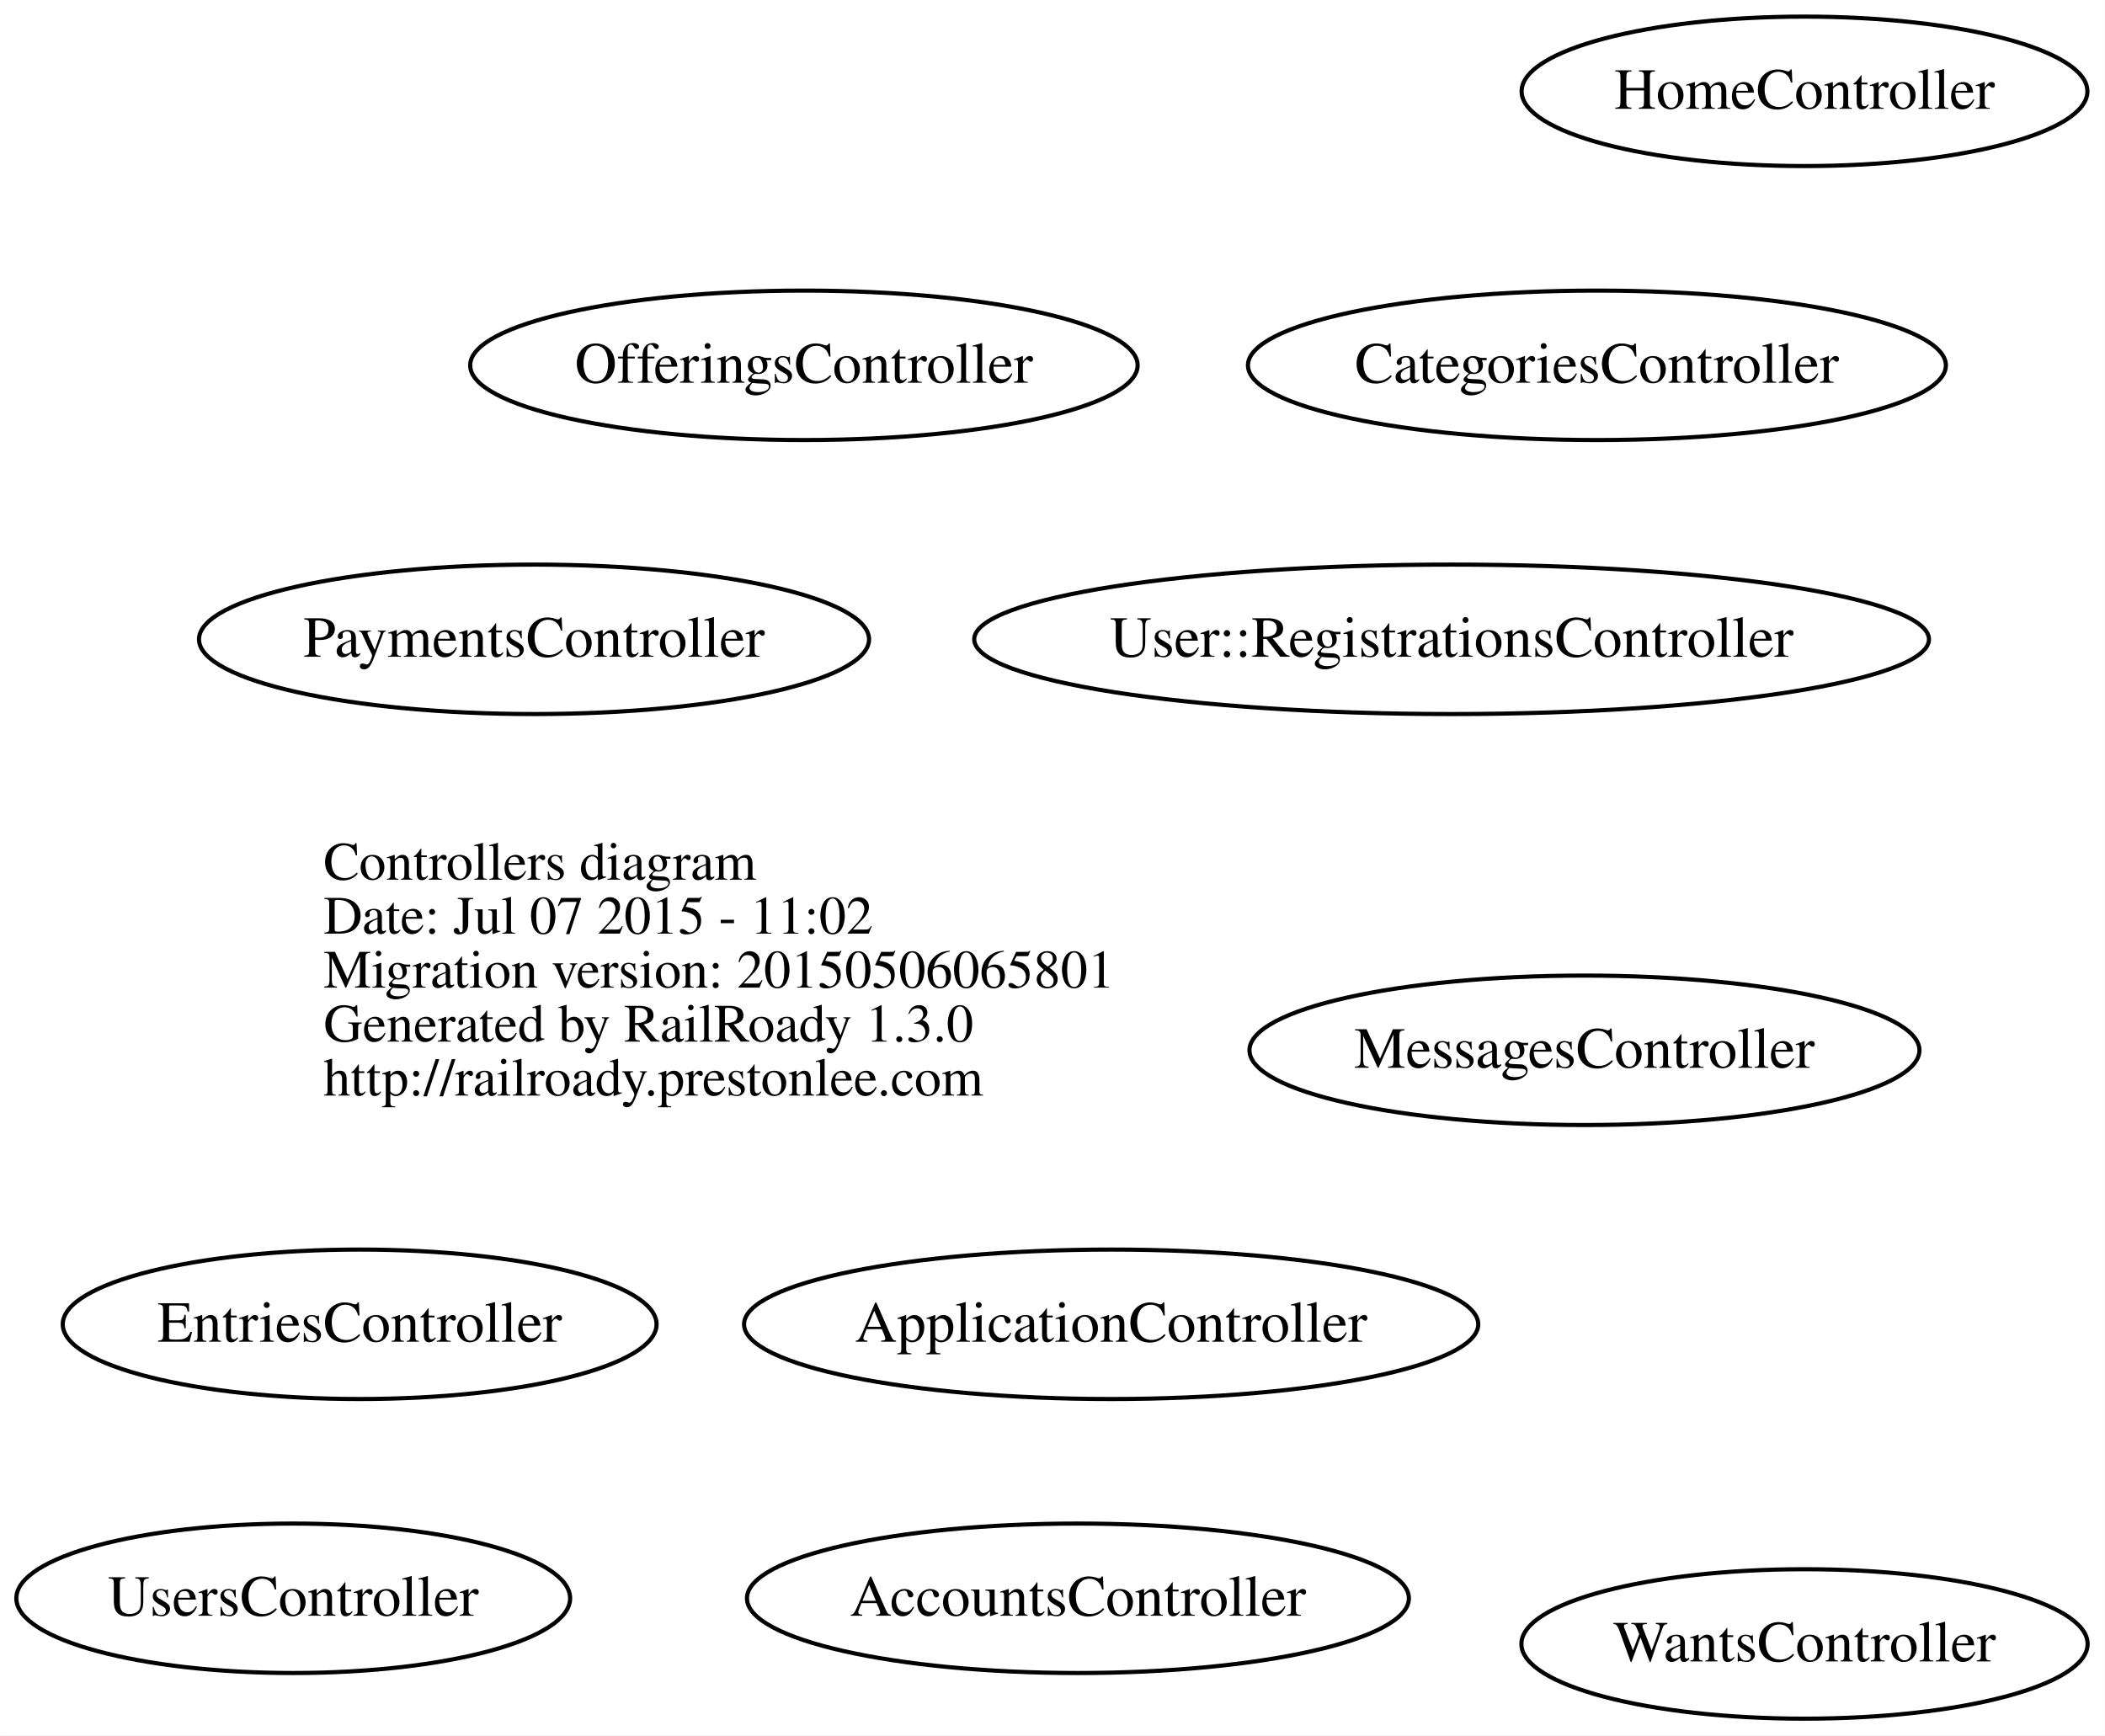
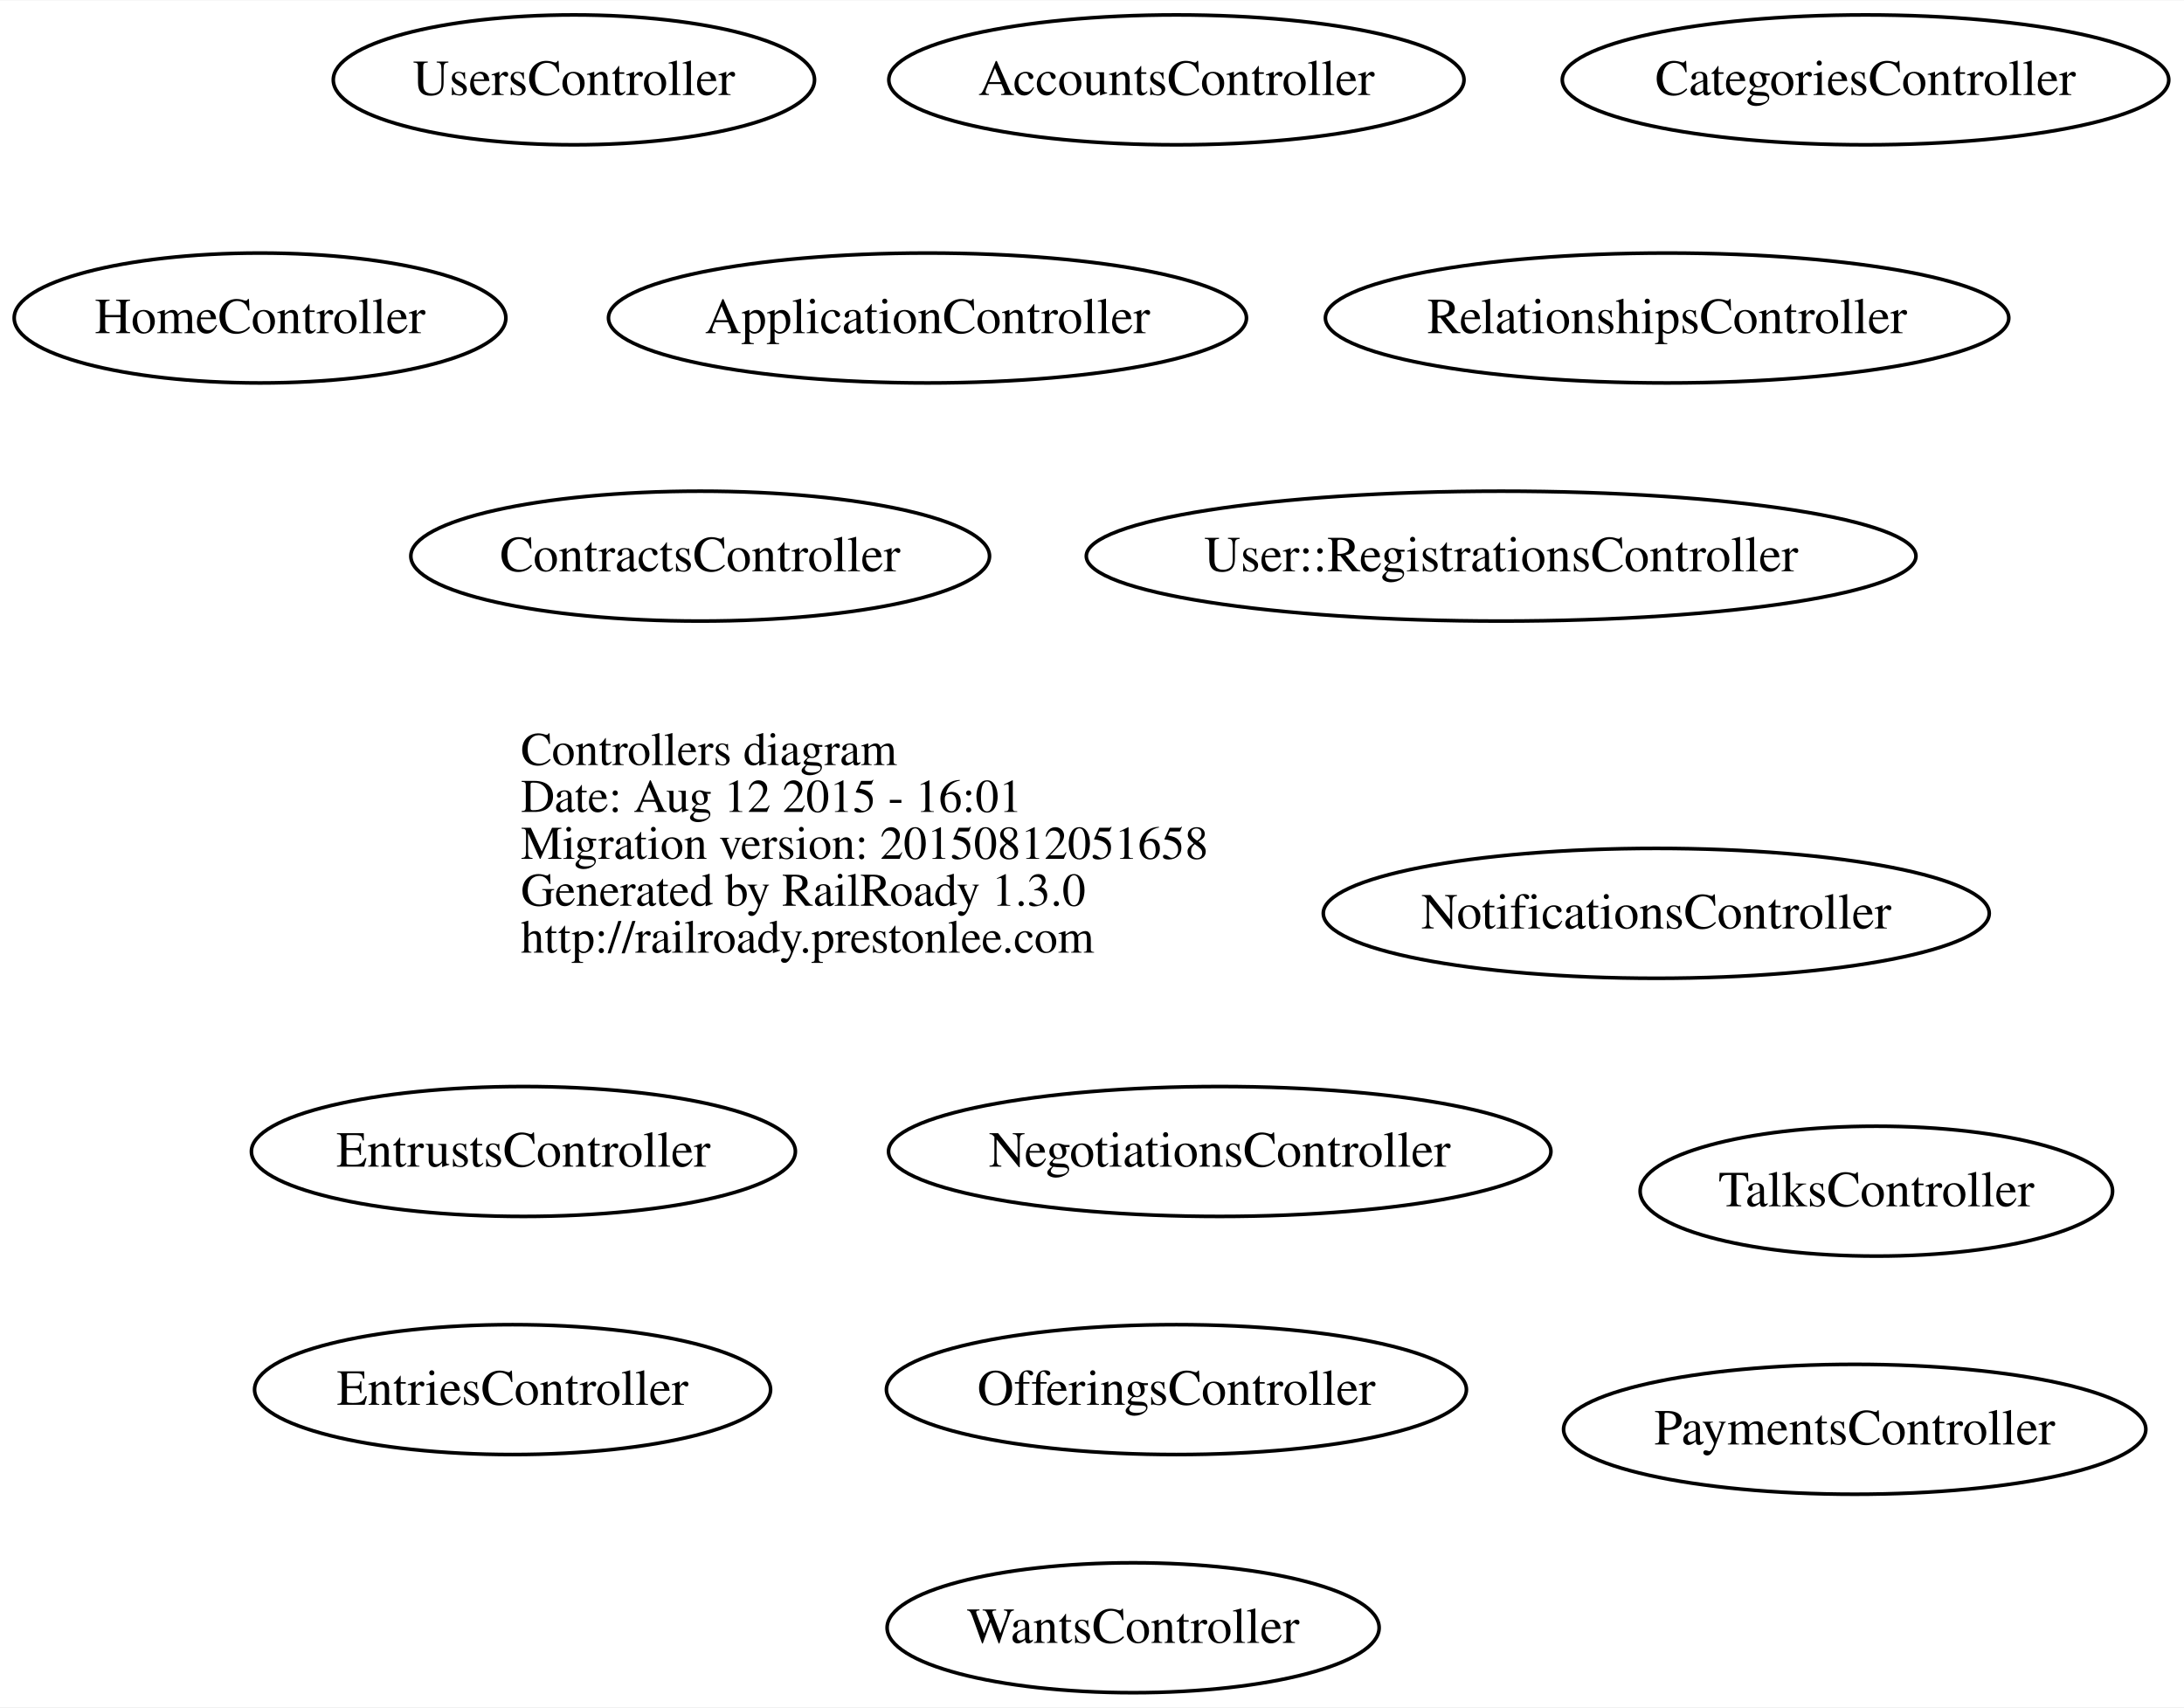
- <svg xmlns="http://www.w3.org/2000/svg" width="507pt" height="418pt" viewBox="0.00 0.00 506.94 418.00">
-   <g id="graph0" class="graph" transform="scale(1 1) rotate(0) translate(179.596 227)">
-     <polygon fill="white" stroke="none" points="-179.596,191 -179.596,-227 327.345,-227 327.345,191 -179.596,191" />
+ <svg xmlns="http://www.w3.org/2000/svg" width="605pt" height="473pt" viewBox="0.00 0.00 605.34 473.00">
+   <g id="graph0" class="graph" transform="scale(1 1) rotate(0) translate(246.069 227)">
+     <polygon fill="white" stroke="none" points="-246.069,246 -246.069,-227 359.274,-227 359.274,246 -246.069,246" />
    <g id="node1" class="node">
      <text text-anchor="start" x="-101.688" y="-15.1" font-family="Times,serif" font-size="13.00">Controllers diagram</text>
-       <text text-anchor="start" x="-101.688" y="-2.1" font-family="Times,serif" font-size="13.00">Date: Jul 07 2015 - 11:02</text>
-       <text text-anchor="start" x="-101.688" y="10.9" font-family="Times,serif" font-size="13.00">Migration version: 20150506065801</text>
+       <text text-anchor="start" x="-101.688" y="-2.1" font-family="Times,serif" font-size="13.00">Date: Aug 12 2015 - 16:01</text>
+       <text text-anchor="start" x="-101.688" y="10.9" font-family="Times,serif" font-size="13.00">Migration version: 20150812051658</text>
      <text text-anchor="start" x="-101.688" y="23.9" font-family="Times,serif" font-size="13.00">Generated by RailRoady 1.3.0</text>
      <text text-anchor="start" x="-101.688" y="36.9" font-family="Times,serif" font-size="13.00">http://railroady.prestonlee.com</text>
    </g>
    <g id="node2" class="node">
-       <ellipse fill="none" stroke="black" cx="80" cy="158" rx="79.714" ry="18" />
-       <text text-anchor="middle" x="80" y="162.2" font-family="Times,serif" font-size="14.00">AccountsController</text>
+       <ellipse fill="none" stroke="black" cx="80" cy="-205" rx="79.714" ry="18" />
+       <text text-anchor="middle" x="80" y="-200.8" font-family="Times,serif" font-size="14.00">AccountsController</text>
    </g>
    <g id="node3" class="node">
-       <ellipse fill="none" stroke="black" cx="88" cy="92" rx="88.417" ry="18" />
-       <text text-anchor="middle" x="88" y="96.2" font-family="Times,serif" font-size="14.00">ApplicationController</text>
+       <ellipse fill="none" stroke="black" cx="11" cy="-139" rx="88.417" ry="18" />
+       <text text-anchor="middle" x="11" y="-134.8" font-family="Times,serif" font-size="14.00">ApplicationController</text>
    </g>
    <g id="node4" class="node">
-       <ellipse fill="none" stroke="black" cx="205" cy="-139" rx="84.05" ry="18" />
-       <text text-anchor="middle" x="205" y="-134.8" font-family="Times,serif" font-size="14.00">CategoriesController</text>
+       <ellipse fill="none" stroke="black" cx="271" cy="-205" rx="84.05" ry="18" />
+       <text text-anchor="middle" x="271" y="-200.8" font-family="Times,serif" font-size="14.00">CategoriesController</text>
    </g>
    <g id="node5" class="node">
-       <ellipse fill="none" stroke="black" cx="-93" cy="92" rx="71.512" ry="18" />
-       <text text-anchor="middle" x="-93" y="96.2" font-family="Times,serif" font-size="14.00">EntriesController</text>
+       <ellipse fill="none" stroke="black" cx="-52" cy="-73" rx="80.199" ry="18" />
+       <text text-anchor="middle" x="-52" y="-68.8" font-family="Times,serif" font-size="14.00">ContractsController</text>
    </g>
    <g id="node6" class="node">
-       <ellipse fill="none" stroke="black" cx="255" cy="-205" rx="68.137" ry="18" />
-       <text text-anchor="middle" x="255" y="-200.8" font-family="Times,serif" font-size="14.00">HomeController</text>
+       <ellipse fill="none" stroke="black" cx="-104" cy="158" rx="71.512" ry="18" />
+       <text text-anchor="middle" x="-104" y="162.2" font-family="Times,serif" font-size="14.00">EntriesController</text>
    </g>
    <g id="node7" class="node">
-       <ellipse fill="none" stroke="black" cx="202" cy="26" rx="80.683" ry="18" />
-       <text text-anchor="middle" x="202" y="30.2" font-family="Times,serif" font-size="14.00">MessagesController</text>
+       <ellipse fill="none" stroke="black" cx="-101" cy="92" rx="75.388" ry="18" />
+       <text text-anchor="middle" x="-101" y="96.2" font-family="Times,serif" font-size="14.00">EntrustsController</text>
    </g>
    <g id="node8" class="node">
-       <ellipse fill="none" stroke="black" cx="14" cy="-139" rx="80.38" ry="18" />
-       <text text-anchor="middle" x="14" y="-134.8" font-family="Times,serif" font-size="14.00">OfferingsController</text>
+       <ellipse fill="none" stroke="black" cx="-174" cy="-139" rx="68.137" ry="18" />
+       <text text-anchor="middle" x="-174" y="-134.8" font-family="Times,serif" font-size="14.00">HomeController</text>
    </g>
    <g id="node9" class="node">
-       <ellipse fill="none" stroke="black" cx="-51" cy="-73" rx="80.692" ry="18" />
-       <text text-anchor="middle" x="-51" y="-68.8" font-family="Times,serif" font-size="14.00">PaymentsController</text>
+       <ellipse fill="none" stroke="black" cx="92" cy="92" rx="91.8" ry="18" />
+       <text text-anchor="middle" x="92" y="96.2" font-family="Times,serif" font-size="14.00">NegotiationsController</text>
    </g>
    <g id="node10" class="node">
+       <ellipse fill="none" stroke="black" cx="213" cy="26" rx="92.293" ry="18" />
+       <text text-anchor="middle" x="213" y="30.2" font-family="Times,serif" font-size="14.00">NotificationsController</text>
+     </g>
+     <g id="node11" class="node">
+       <ellipse fill="none" stroke="black" cx="80" cy="158" rx="80.38" ry="18" />
+       <text text-anchor="middle" x="80" y="162.2" font-family="Times,serif" font-size="14.00">OfferingsController</text>
+     </g>
+     <g id="node12" class="node">
+       <ellipse fill="none" stroke="black" cx="268" cy="169" rx="80.692" ry="18" />
+       <text text-anchor="middle" x="268" y="173.2" font-family="Times,serif" font-size="14.00">PaymentsController</text>
+     </g>
+     <g id="node13" class="node">
+       <ellipse fill="none" stroke="black" cx="216" cy="-139" rx="94.707" ry="18" />
+       <text text-anchor="middle" x="216" y="-134.8" font-family="Times,serif" font-size="14.00">RelationshipsController</text>
+     </g>
+     <g id="node14" class="node">
+       <ellipse fill="none" stroke="black" cx="274" cy="103" rx="65.473" ry="18" />
+       <text text-anchor="middle" x="274" y="107.2" font-family="Times,serif" font-size="14.00">TalksController</text>
+     </g>
+     <g id="node15" class="node">
      <ellipse fill="none" stroke="black" cx="170" cy="-73" rx="114.978" ry="18" />
      <text text-anchor="middle" x="170" y="-68.8" font-family="Times,serif" font-size="14.00">User::RegistrationsController</text>
    </g>
-     <g id="node11" class="node">
-       <ellipse fill="none" stroke="black" cx="-109" cy="158" rx="66.692" ry="18" />
-       <text text-anchor="middle" x="-109" y="162.2" font-family="Times,serif" font-size="14.00">UsersController</text>
+     <g id="node16" class="node">
+       <ellipse fill="none" stroke="black" cx="-87" cy="-205" rx="66.692" ry="18" />
+       <text text-anchor="middle" x="-87" y="-200.8" font-family="Times,serif" font-size="14.00">UsersController</text>
    </g>
-     <g id="node12" class="node">
-       <ellipse fill="none" stroke="black" cx="255" cy="169" rx="68.19" ry="18" />
-       <text text-anchor="middle" x="255" y="173.2" font-family="Times,serif" font-size="14.00">WantsController</text>
+     <g id="node17" class="node">
+       <ellipse fill="none" stroke="black" cx="68" cy="224" rx="68.19" ry="18" />
+       <text text-anchor="middle" x="68" y="228.2" font-family="Times,serif" font-size="14.00">WantsController</text>
    </g>
  </g>
</svg>
